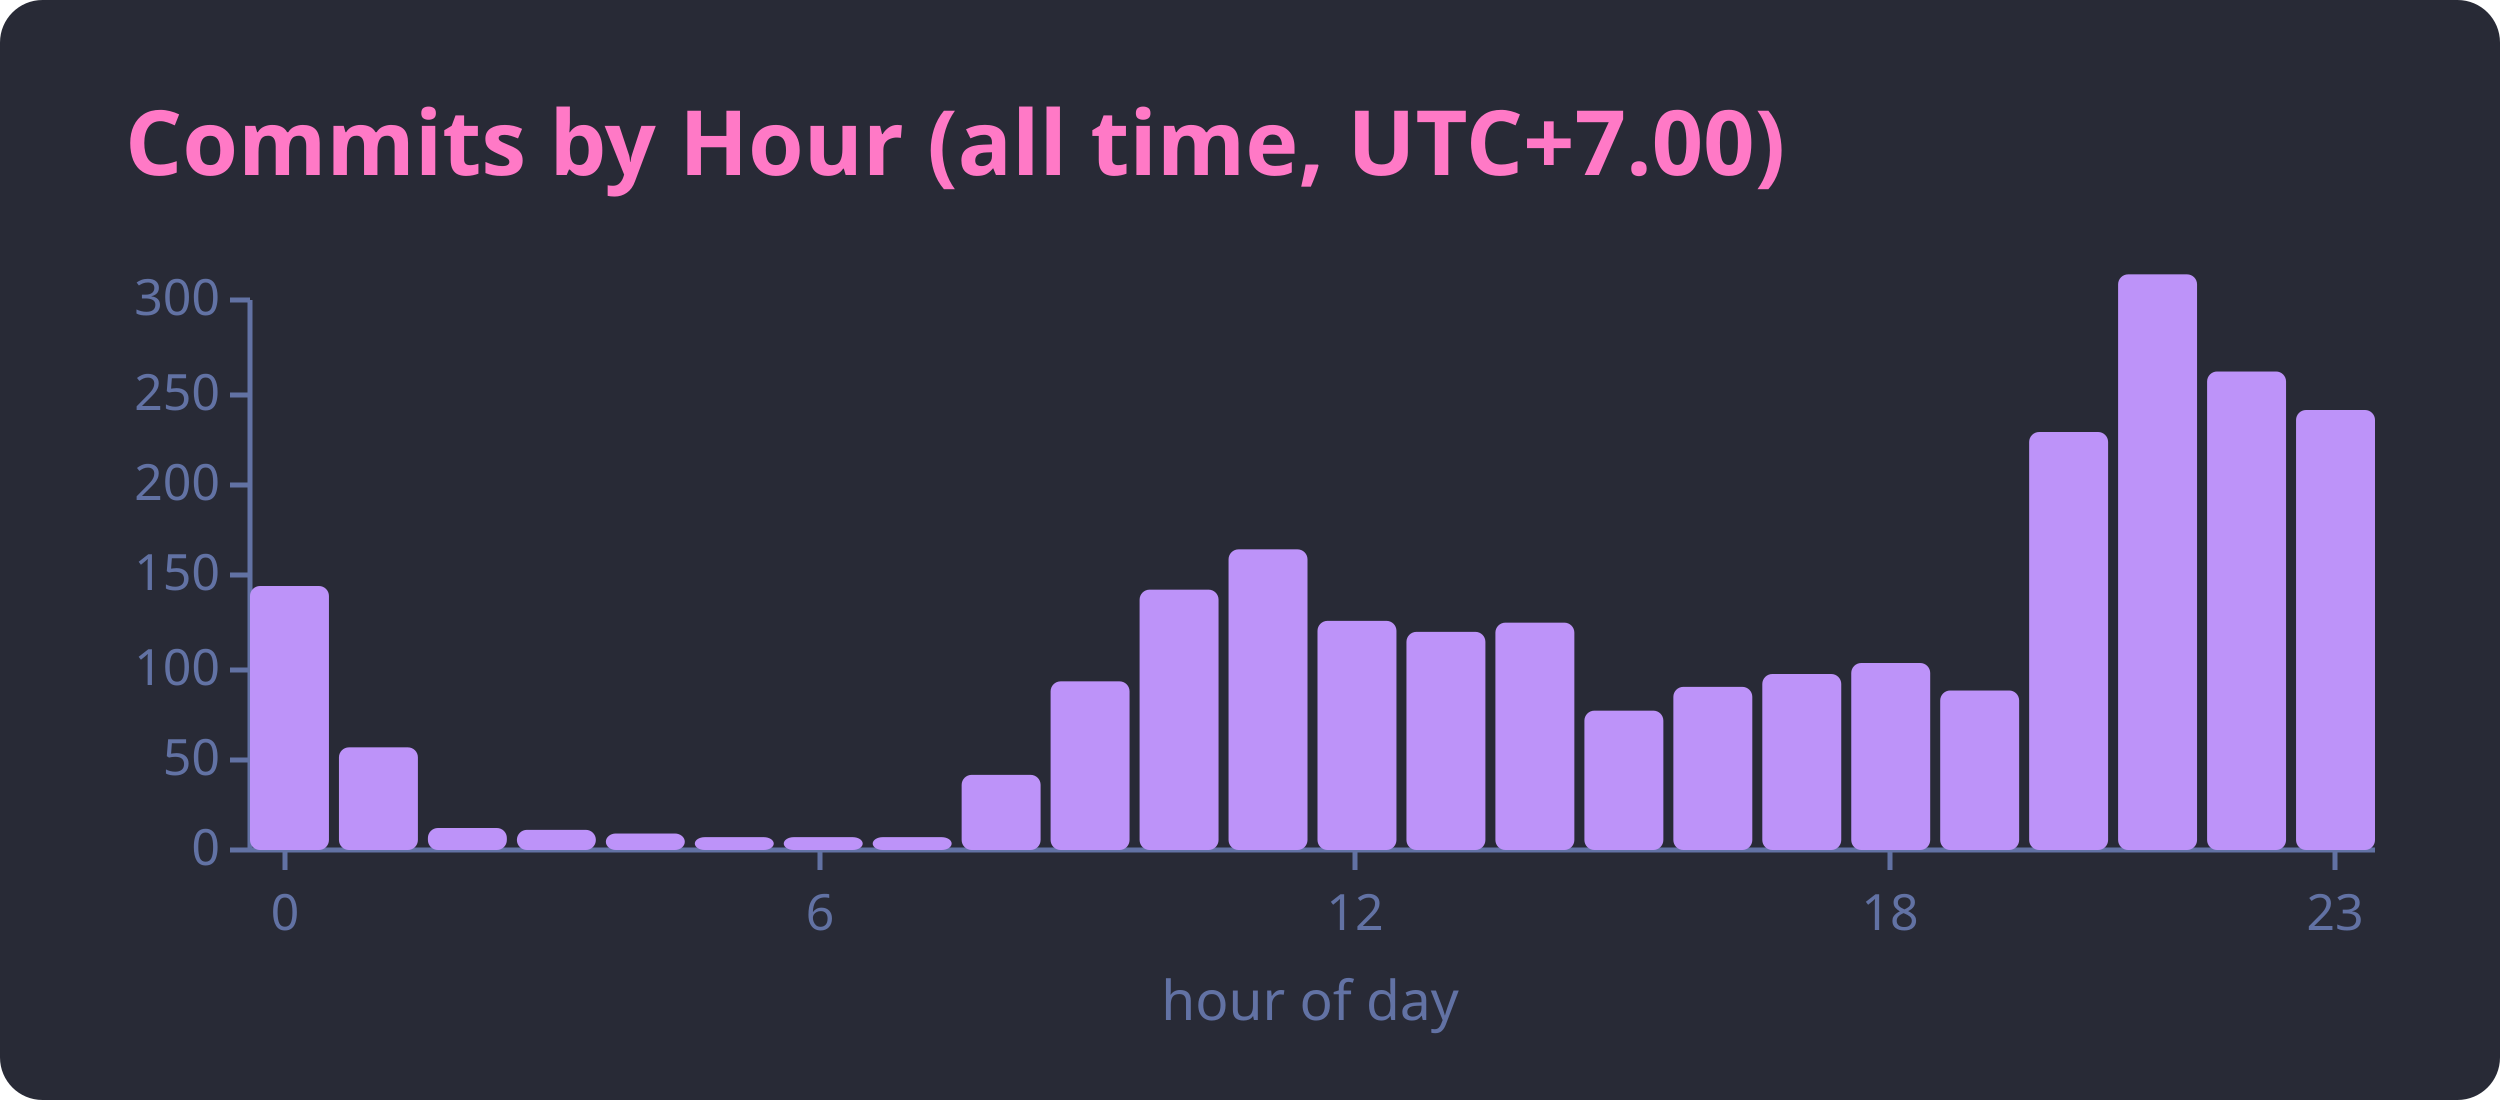
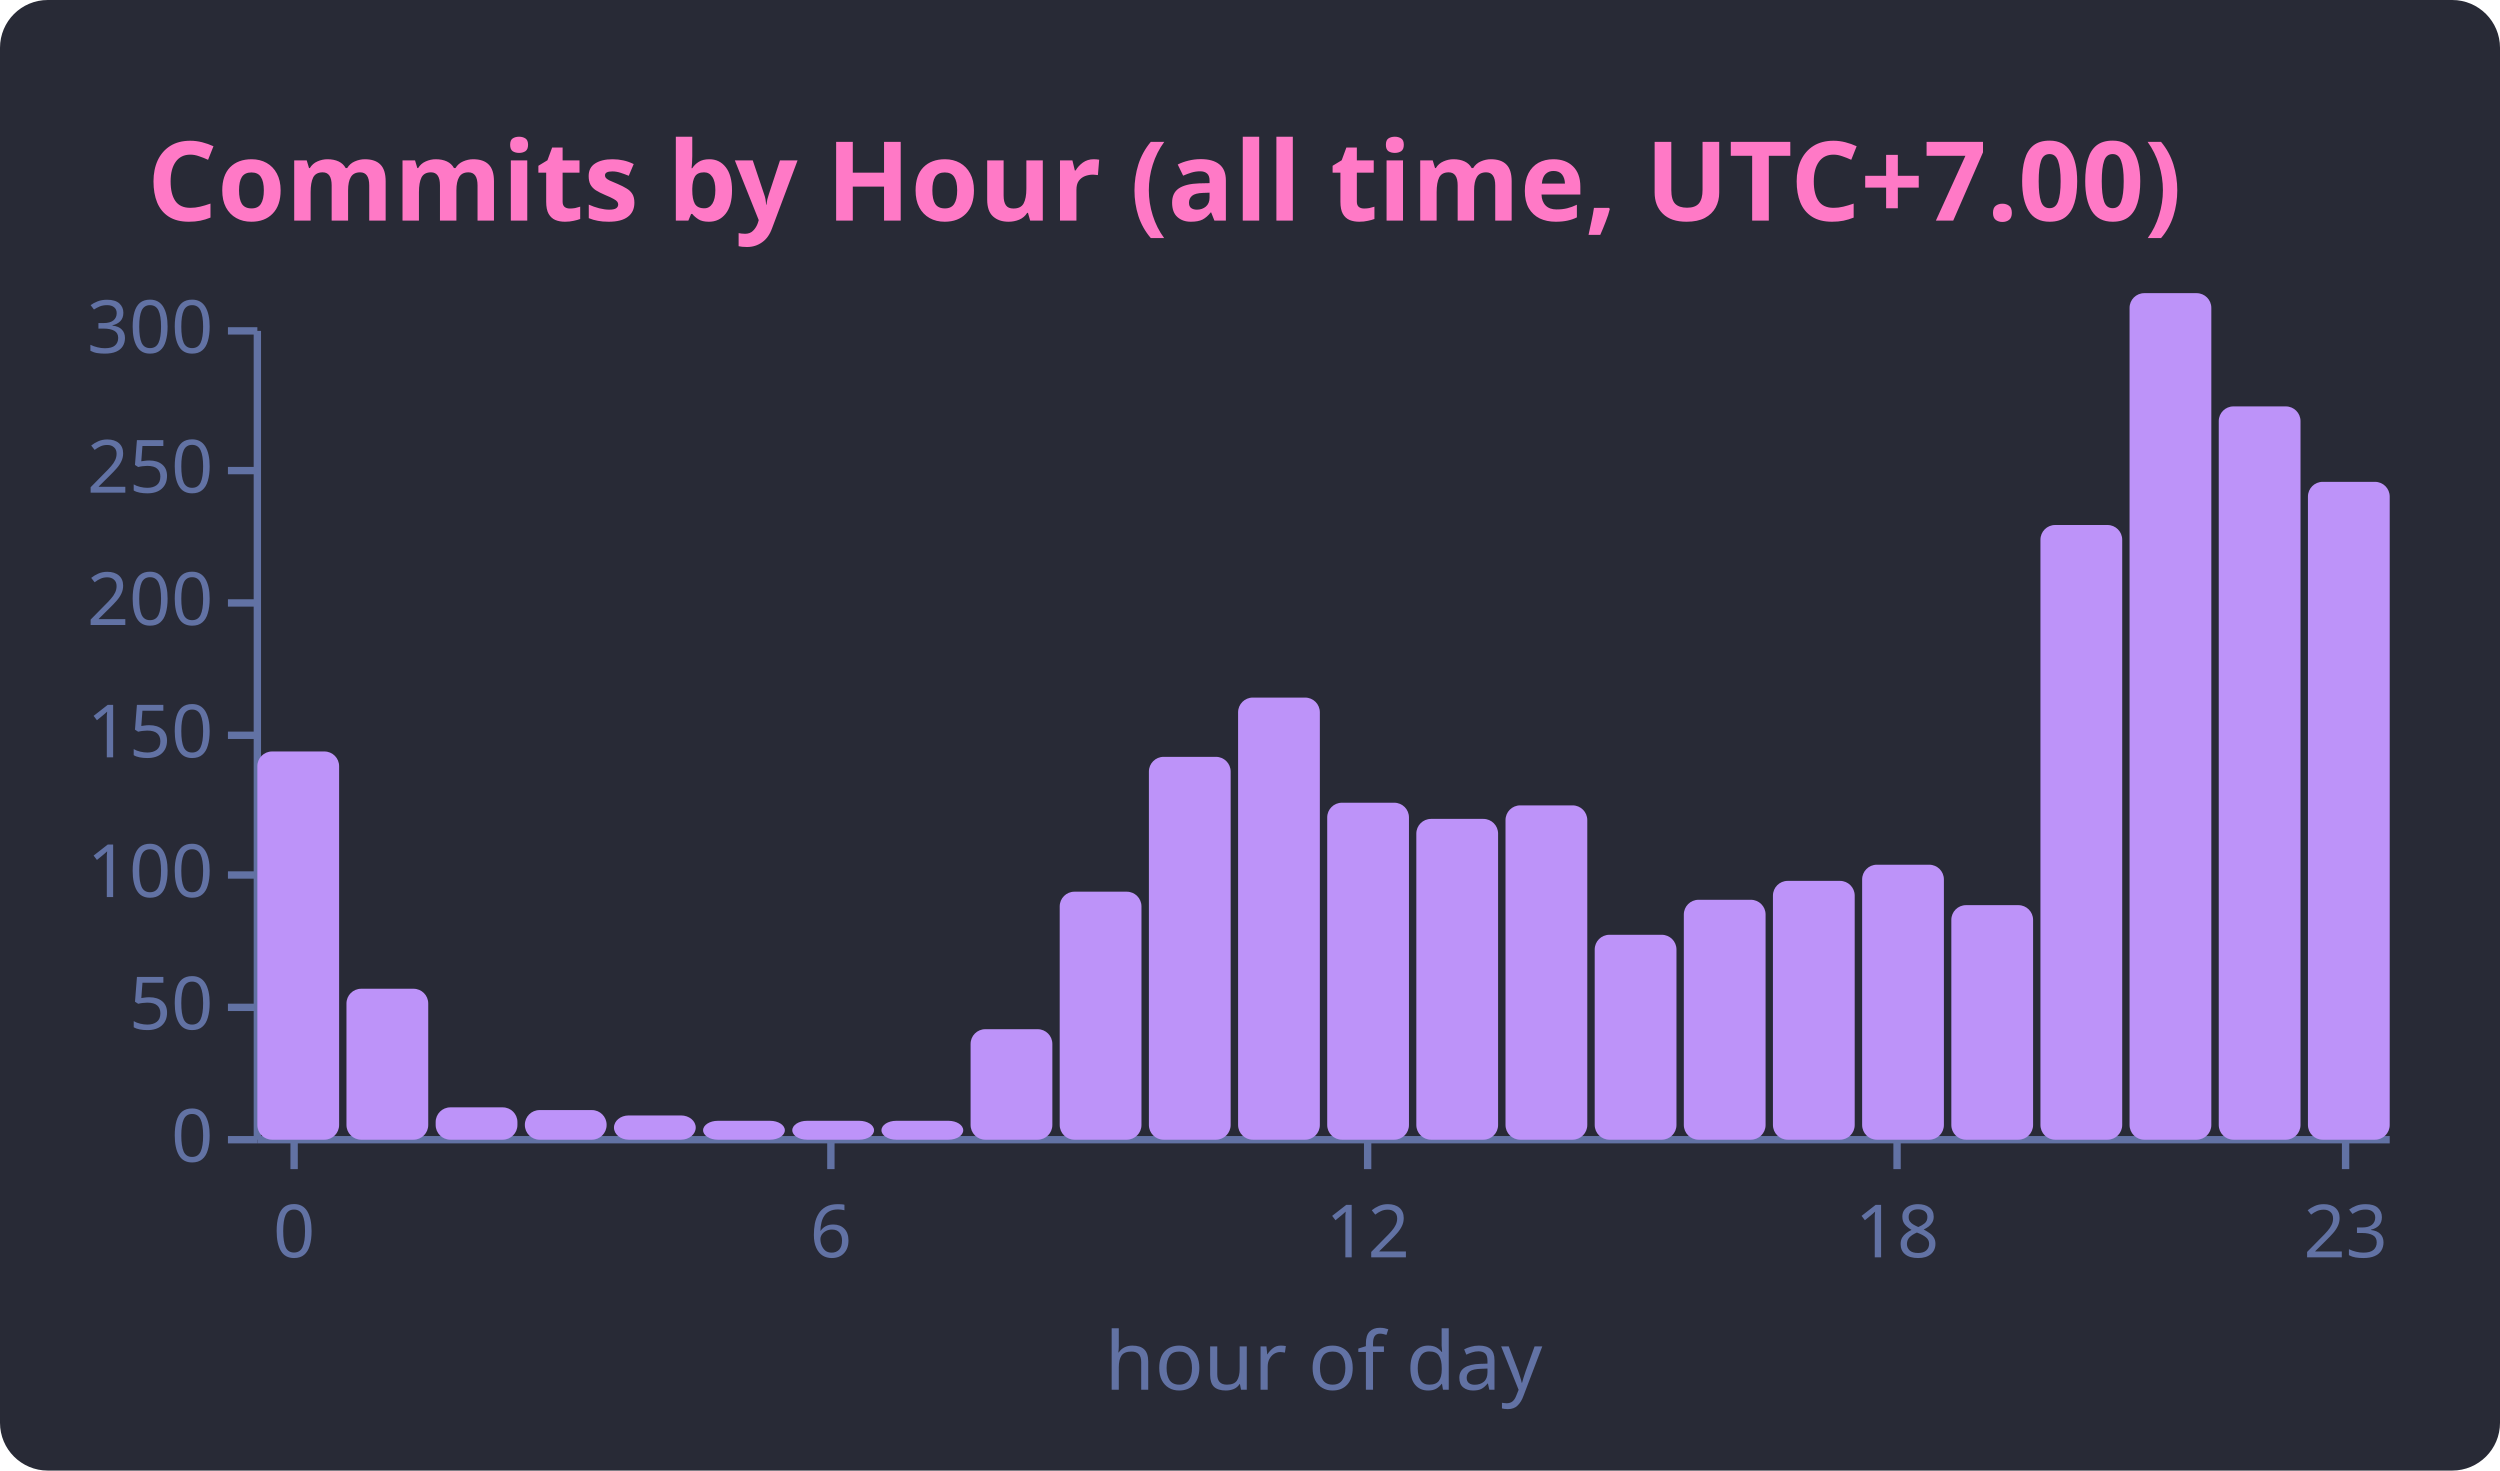
- <svg xmlns="http://www.w3.org/2000/svg" width="500" height="220" viewBox="0 0 500 220" font-family="'Segoe UI', Ubuntu, Sans-Serif">
-   <rect x="0.5" y="0.5" width="499" height="219" rx="8" fill="#282a36" stroke="#282a36" stroke-opacity="1.00" />
-   <text x="25" y="35" font-size="18" font-weight="600" fill="#ff79c6">Commits by Hour (all time, UTC+7.00)</text>
-   <line x1="50" y1="60" x2="50" y2="170" stroke="#6272a4" />
-   <line x1="46" y1="170" x2="50" y2="170" stroke="#6272a4" />
-   <text x="44" y="173" font-size="10" fill="#6272a4" text-anchor="end">0</text>
-   <line x1="46" y1="152" x2="50" y2="152" stroke="#6272a4" />
-   <text x="44" y="155" font-size="10" fill="#6272a4" text-anchor="end">50</text>
-   <line x1="46" y1="134" x2="50" y2="134" stroke="#6272a4" />
-   <text x="44" y="137" font-size="10" fill="#6272a4" text-anchor="end">100</text>
-   <line x1="46" y1="115" x2="50" y2="115" stroke="#6272a4" />
-   <text x="44" y="118" font-size="10" fill="#6272a4" text-anchor="end">150</text>
-   <line x1="46" y1="97" x2="50" y2="97" stroke="#6272a4" />
-   <text x="44" y="100" font-size="10" fill="#6272a4" text-anchor="end">200</text>
-   <line x1="46" y1="79" x2="50" y2="79" stroke="#6272a4" />
-   <text x="44" y="82" font-size="10" fill="#6272a4" text-anchor="end">250</text>
-   <line x1="46" y1="60" x2="50" y2="60" stroke="#6272a4" />
-   <text x="44" y="63" font-size="10" fill="#6272a4" text-anchor="end">300</text>
-   <line x1="50" y1="170" x2="475" y2="170" stroke="#6272a4" />
-   <line x1="57" y1="170" x2="57" y2="174" stroke="#6272a4" />
-   <text x="57" y="186" font-size="10" fill="#6272a4" text-anchor="middle">0</text>
-   <line x1="164" y1="170" x2="164" y2="174" stroke="#6272a4" />
-   <text x="164" y="186" font-size="10" fill="#6272a4" text-anchor="middle">6</text>
-   <line x1="271" y1="170" x2="271" y2="174" stroke="#6272a4" />
-   <text x="271" y="186" font-size="10" fill="#6272a4" text-anchor="middle">12</text>
-   <line x1="378" y1="170" x2="378" y2="174" stroke="#6272a4" />
-   <text x="378" y="186" font-size="10" fill="#6272a4" text-anchor="middle">18</text>
-   <line x1="467" y1="170" x2="467" y2="174" stroke="#6272a4" />
-   <text x="467" y="186" font-size="10" fill="#6272a4" text-anchor="middle">23</text>
-   <rect x="50.00" y="117.20" width="15.79" height="52.80" rx="2" fill="#bd93f9" />
-   <rect x="67.79" y="149.47" width="15.79" height="20.53" rx="2" fill="#bd93f9" />
-   <rect x="85.58" y="165.60" width="15.79" height="4.40" rx="2" fill="#bd93f9" />
-   <rect x="103.38" y="165.97" width="15.79" height="4.03" rx="2" fill="#bd93f9" />
-   <rect x="121.17" y="166.70" width="15.79" height="3.30" rx="2" fill="#bd93f9" />
-   <rect x="138.96" y="167.43" width="15.79" height="2.57" rx="2" fill="#bd93f9" />
-   <rect x="156.75" y="167.43" width="15.79" height="2.57" rx="2" fill="#bd93f9" />
-   <rect x="174.54" y="167.43" width="15.79" height="2.57" rx="2" fill="#bd93f9" />
-   <rect x="192.33" y="154.97" width="15.79" height="15.03" rx="2" fill="#bd93f9" />
-   <rect x="210.12" y="136.27" width="15.79" height="33.73" rx="2" fill="#bd93f9" />
-   <rect x="227.92" y="117.93" width="15.79" height="52.07" rx="2" fill="#bd93f9" />
-   <rect x="245.71" y="109.87" width="15.79" height="60.13" rx="2" fill="#bd93f9" />
-   <rect x="263.50" y="124.17" width="15.79" height="45.83" rx="2" fill="#bd93f9" />
-   <rect x="281.29" y="126.37" width="15.79" height="43.63" rx="2" fill="#bd93f9" />
-   <rect x="299.08" y="124.53" width="15.79" height="45.47" rx="2" fill="#bd93f9" />
-   <rect x="316.88" y="142.13" width="15.79" height="27.87" rx="2" fill="#bd93f9" />
-   <rect x="334.67" y="137.37" width="15.79" height="32.63" rx="2" fill="#bd93f9" />
-   <rect x="352.46" y="134.80" width="15.79" height="35.20" rx="2" fill="#bd93f9" />
-   <rect x="370.25" y="132.60" width="15.79" height="37.40" rx="2" fill="#bd93f9" />
-   <rect x="388.04" y="138.10" width="15.79" height="31.90" rx="2" fill="#bd93f9" />
-   <rect x="405.83" y="86.40" width="15.79" height="83.60" rx="2" fill="#bd93f9" />
-   <rect x="423.62" y="54.87" width="15.79" height="115.13" rx="2" fill="#bd93f9" />
-   <rect x="441.42" y="74.30" width="15.79" height="95.70" rx="2" fill="#bd93f9" />
-   <rect x="459.21" y="82.00" width="15.79" height="88.00" rx="2" fill="#bd93f9" />
-   <text x="262" y="204" font-size="11" fill="#6272a4" text-anchor="middle">hour of day</text>
+ <svg xmlns="http://www.w3.org/2000/svg" width="340" height="200" viewBox="0 0 340 200" font-family="'Segoe UI', Ubuntu, Sans-Serif">
+   <rect x="0.5" y="0.5" width="339" height="199" rx="6" fill="#282a36" stroke="#282a36" stroke-opacity="1.00" />
+   <text x="20" y="30" font-size="15" font-weight="600" fill="#ff79c6">Commits by Hour (all time, UTC+7.00)</text>
+   <line x1="35" y1="45" x2="35" y2="155" stroke="#6272a4" />
+   <line x1="31" y1="155" x2="35" y2="155" stroke="#6272a4" />
+   <text x="29" y="158" font-size="10" fill="#6272a4" text-anchor="end">0</text>
+   <line x1="31" y1="137" x2="35" y2="137" stroke="#6272a4" />
+   <text x="29" y="140" font-size="10" fill="#6272a4" text-anchor="end">50</text>
+   <line x1="31" y1="119" x2="35" y2="119" stroke="#6272a4" />
+   <text x="29" y="122" font-size="10" fill="#6272a4" text-anchor="end">100</text>
+   <line x1="31" y1="100" x2="35" y2="100" stroke="#6272a4" />
+   <text x="29" y="103" font-size="10" fill="#6272a4" text-anchor="end">150</text>
+   <line x1="31" y1="82" x2="35" y2="82" stroke="#6272a4" />
+   <text x="29" y="85" font-size="10" fill="#6272a4" text-anchor="end">200</text>
+   <line x1="31" y1="64" x2="35" y2="64" stroke="#6272a4" />
+   <text x="29" y="67" font-size="10" fill="#6272a4" text-anchor="end">250</text>
+   <line x1="31" y1="45" x2="35" y2="45" stroke="#6272a4" />
+   <text x="29" y="48" font-size="10" fill="#6272a4" text-anchor="end">300</text>
+   <line x1="35" y1="155" x2="325" y2="155" stroke="#6272a4" />
+   <line x1="40" y1="155" x2="40" y2="159" stroke="#6272a4" />
+   <text x="40" y="171" font-size="10" fill="#6272a4" text-anchor="middle">0</text>
+   <line x1="113" y1="155" x2="113" y2="159" stroke="#6272a4" />
+   <text x="113" y="171" font-size="10" fill="#6272a4" text-anchor="middle">6</text>
+   <line x1="186" y1="155" x2="186" y2="159" stroke="#6272a4" />
+   <text x="186" y="171" font-size="10" fill="#6272a4" text-anchor="middle">12</text>
+   <line x1="258" y1="155" x2="258" y2="159" stroke="#6272a4" />
+   <text x="258" y="171" font-size="10" fill="#6272a4" text-anchor="middle">18</text>
+   <line x1="319" y1="155" x2="319" y2="159" stroke="#6272a4" />
+   <text x="319" y="171" font-size="10" fill="#6272a4" text-anchor="middle">23</text>
+   <rect x="35.00" y="102.20" width="11.12" height="52.80" rx="2" fill="#bd93f9" />
+   <rect x="47.12" y="134.47" width="11.12" height="20.53" rx="2" fill="#bd93f9" />
+   <rect x="59.25" y="150.60" width="11.12" height="4.40" rx="2" fill="#bd93f9" />
+   <rect x="71.38" y="150.97" width="11.12" height="4.03" rx="2" fill="#bd93f9" />
+   <rect x="83.50" y="151.70" width="11.12" height="3.30" rx="2" fill="#bd93f9" />
+   <rect x="95.62" y="152.43" width="11.12" height="2.57" rx="2" fill="#bd93f9" />
+   <rect x="107.75" y="152.43" width="11.12" height="2.57" rx="2" fill="#bd93f9" />
+   <rect x="119.88" y="152.43" width="11.12" height="2.57" rx="2" fill="#bd93f9" />
+   <rect x="132.00" y="139.97" width="11.12" height="15.03" rx="2" fill="#bd93f9" />
+   <rect x="144.12" y="121.27" width="11.12" height="33.73" rx="2" fill="#bd93f9" />
+   <rect x="156.25" y="102.93" width="11.12" height="52.07" rx="2" fill="#bd93f9" />
+   <rect x="168.38" y="94.87" width="11.12" height="60.13" rx="2" fill="#bd93f9" />
+   <rect x="180.50" y="109.17" width="11.12" height="45.83" rx="2" fill="#bd93f9" />
+   <rect x="192.62" y="111.37" width="11.12" height="43.63" rx="2" fill="#bd93f9" />
+   <rect x="204.75" y="109.53" width="11.12" height="45.47" rx="2" fill="#bd93f9" />
+   <rect x="216.88" y="127.13" width="11.12" height="27.87" rx="2" fill="#bd93f9" />
+   <rect x="229.00" y="122.37" width="11.12" height="32.63" rx="2" fill="#bd93f9" />
+   <rect x="241.12" y="119.80" width="11.12" height="35.20" rx="2" fill="#bd93f9" />
+   <rect x="253.25" y="117.60" width="11.12" height="37.40" rx="2" fill="#bd93f9" />
+   <rect x="265.38" y="123.10" width="11.12" height="31.90" rx="2" fill="#bd93f9" />
+   <rect x="277.50" y="71.40" width="11.12" height="83.60" rx="2" fill="#bd93f9" />
+   <rect x="289.62" y="39.87" width="11.12" height="115.13" rx="2" fill="#bd93f9" />
+   <rect x="301.75" y="55.27" width="11.12" height="99.73" rx="2" fill="#bd93f9" />
+   <rect x="313.88" y="65.53" width="11.12" height="89.47" rx="2" fill="#bd93f9" />
+   <text x="180" y="189" font-size="11" fill="#6272a4" text-anchor="middle">hour of day</text>
</svg>
